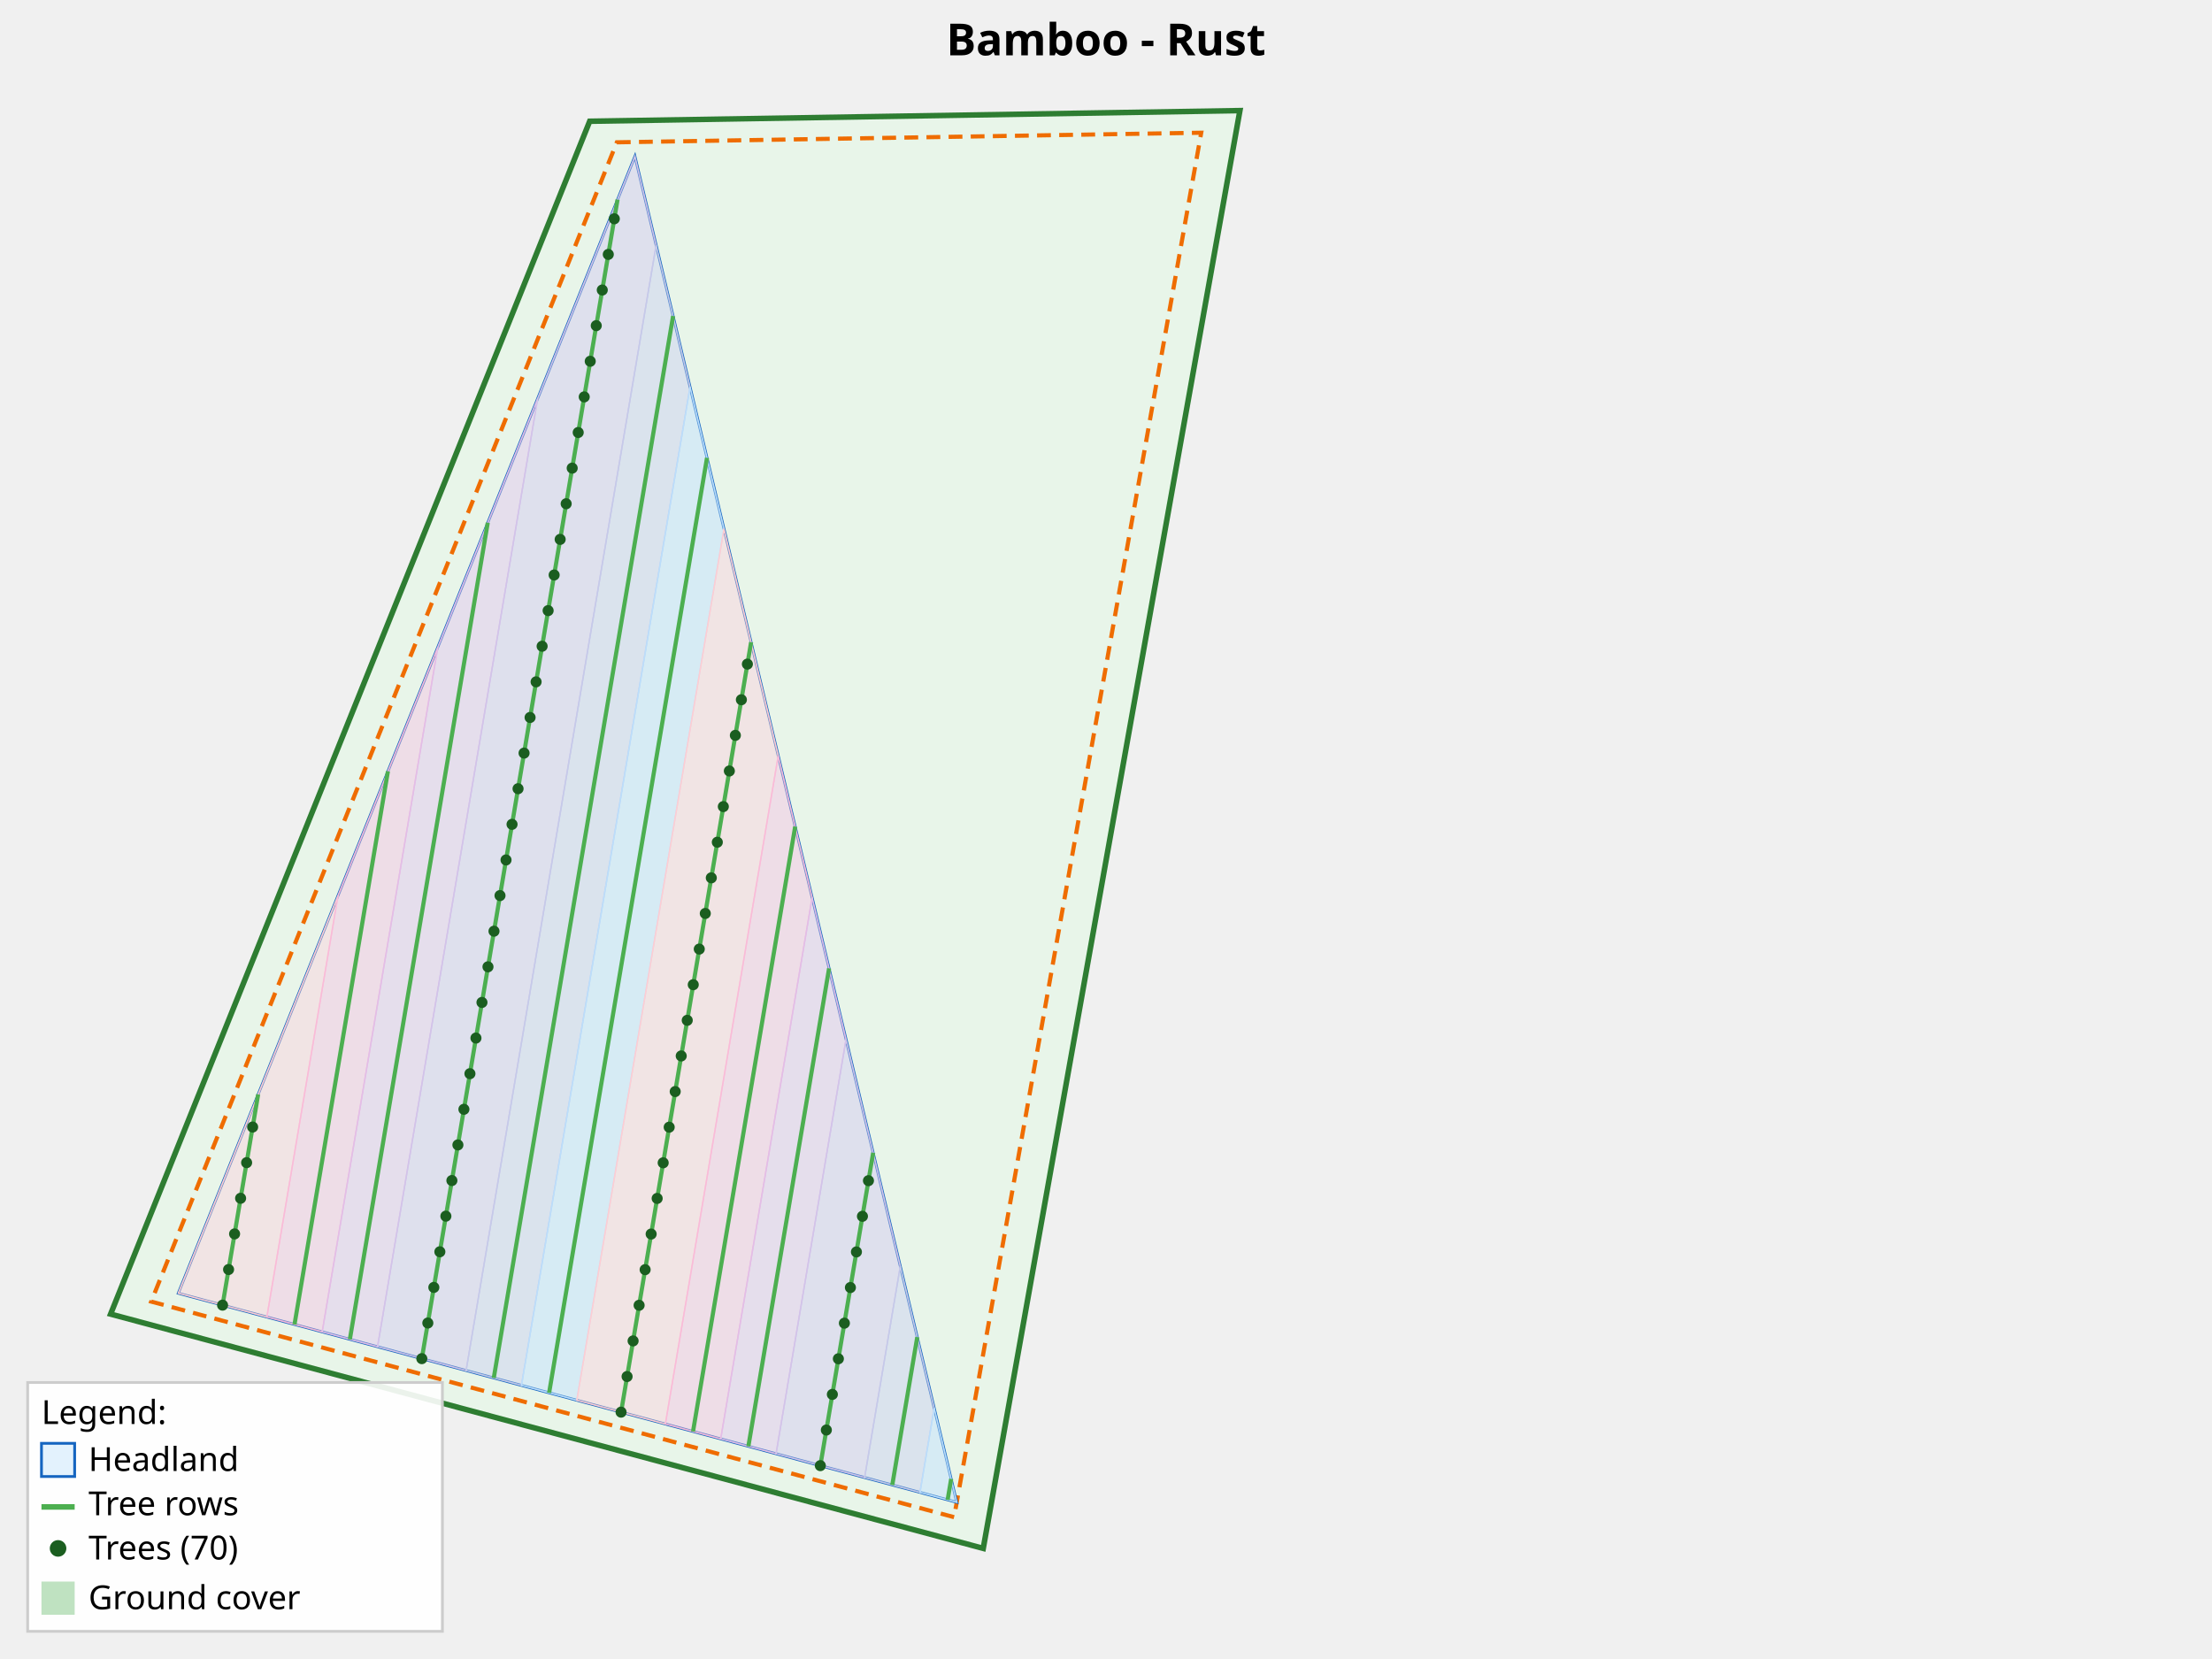
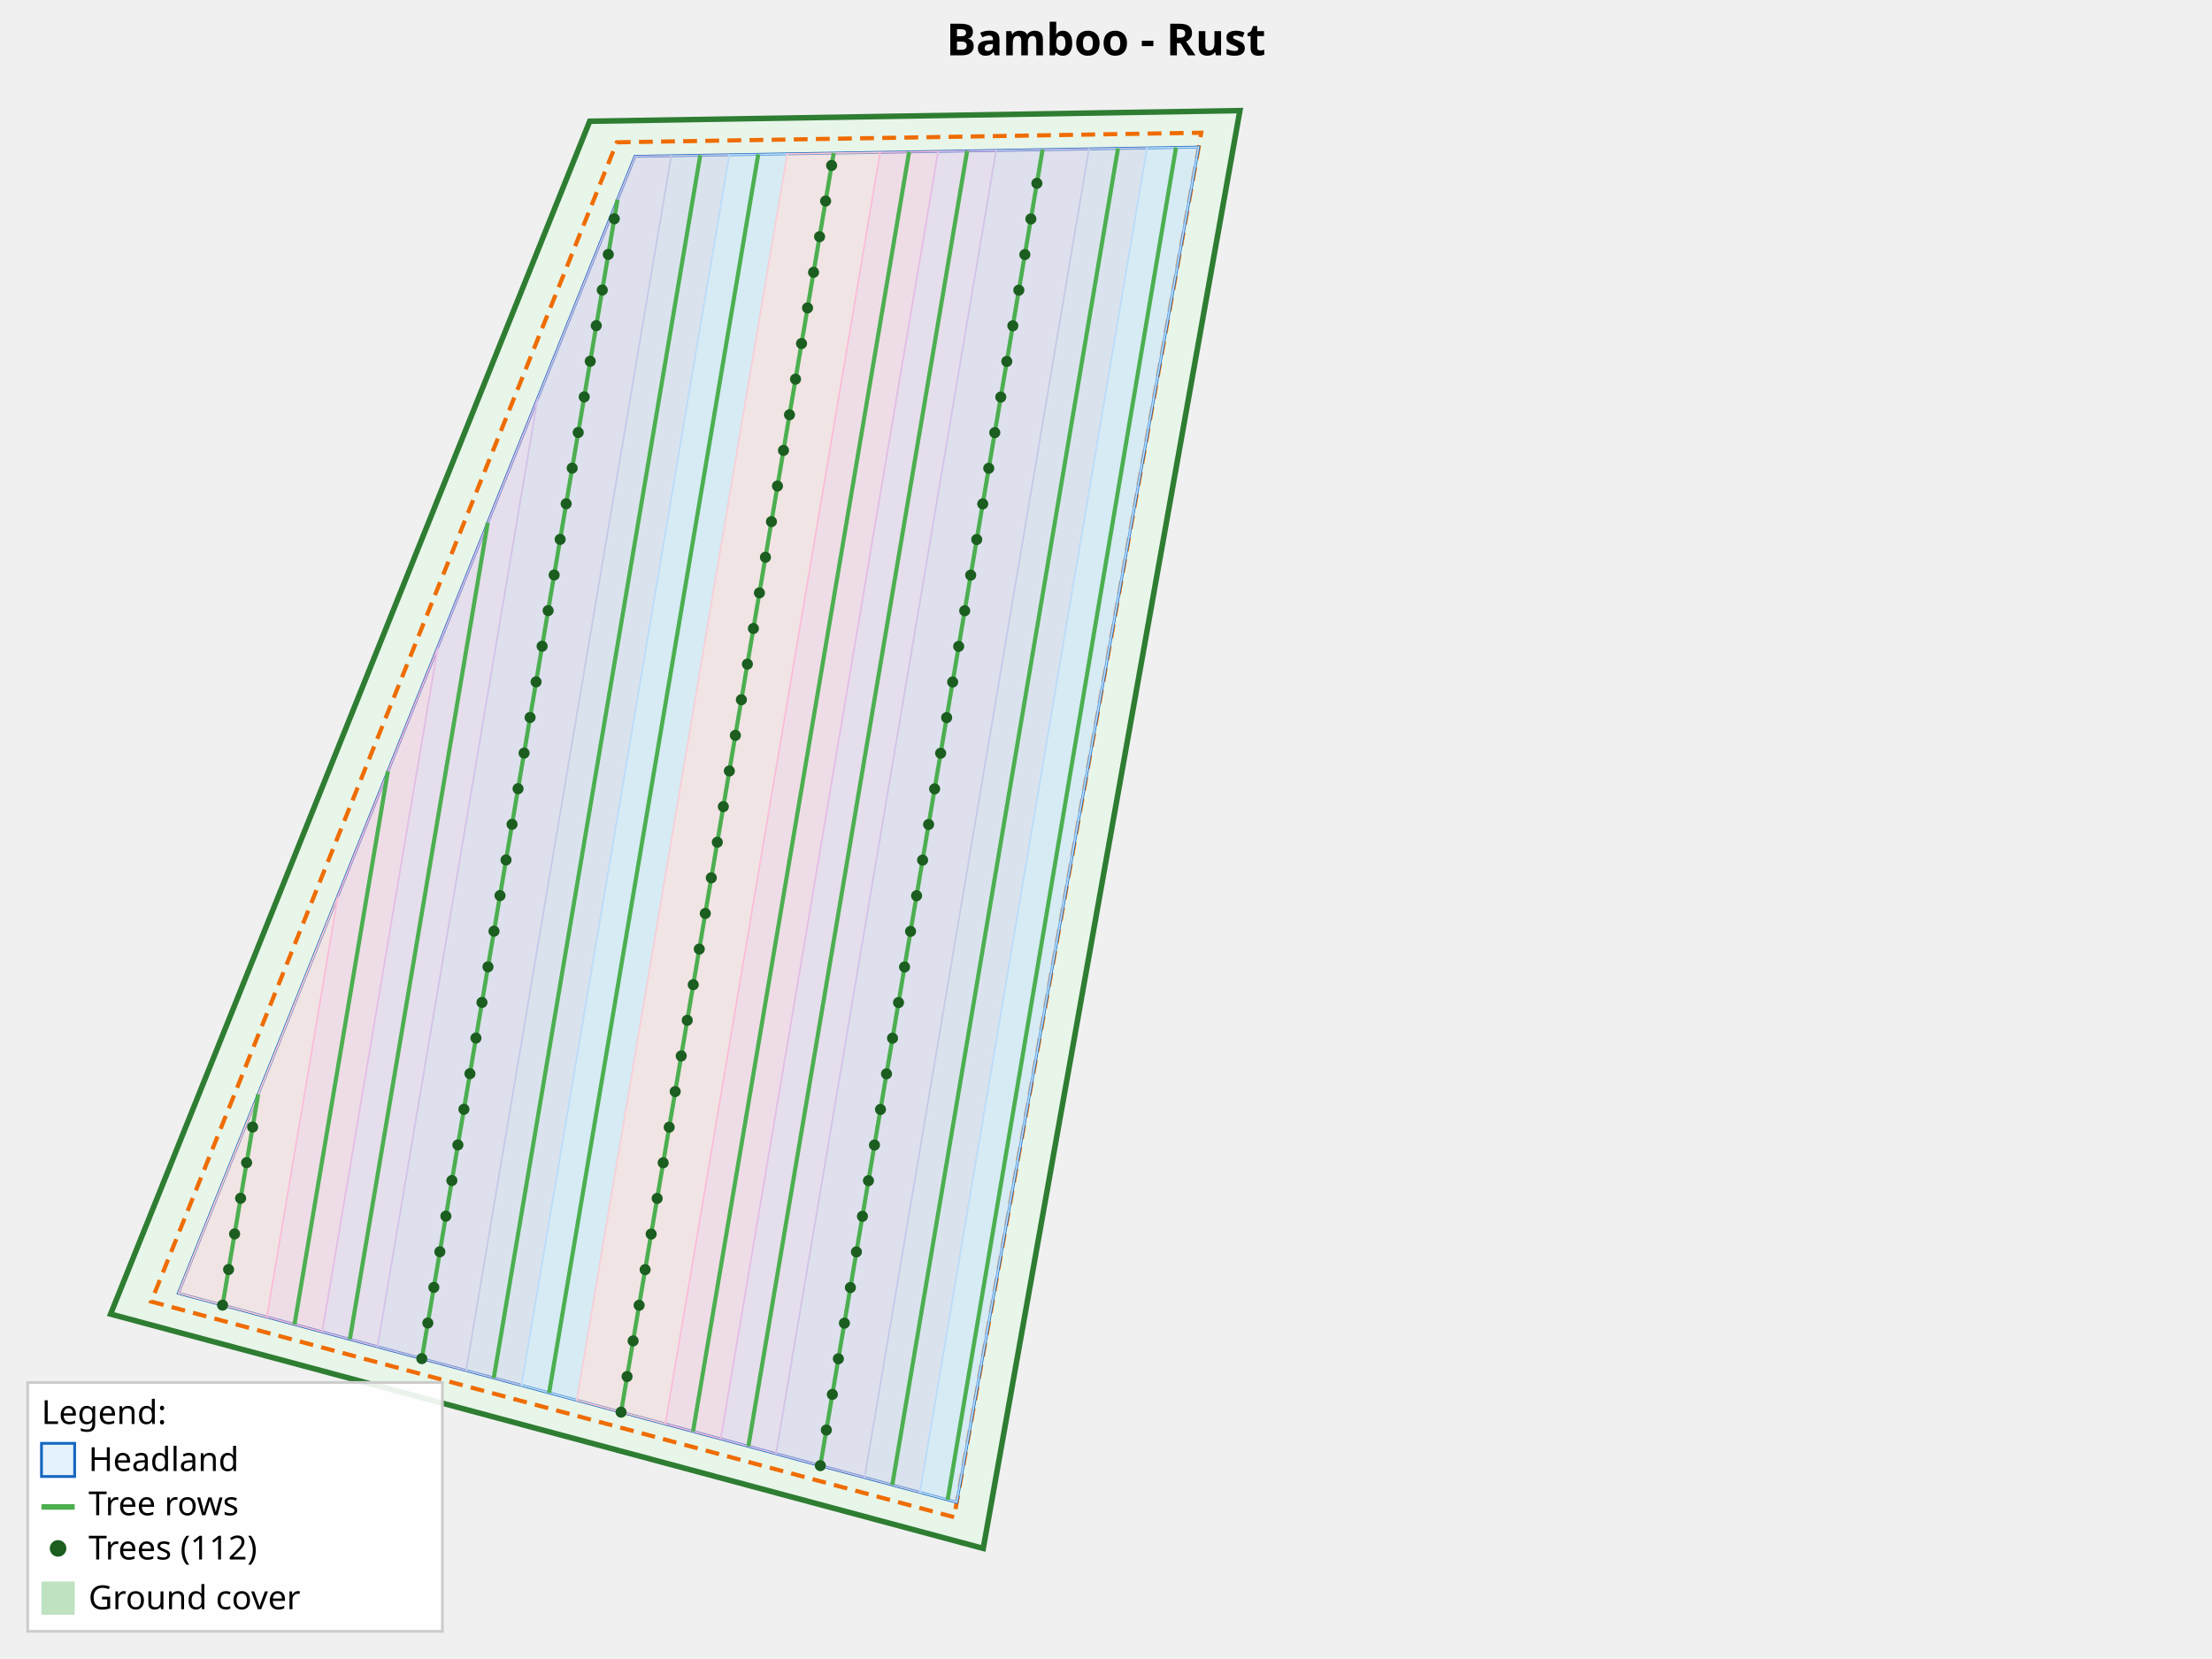
<svg xmlns="http://www.w3.org/2000/svg" width="800" height="600" style="background: white;">
  <style>
    .label { font-family: sans-serif; font-size: 12px; }
    .title { font-family: sans-serif; font-size: 16px; font-weight: bold; }
  </style>
  <text x="400" y="20" class="title" text-anchor="middle">Bamboo - Rust</text>
  <path d="M 213.273,43.852 L 40,475.258 L 355.605,560 L 448.43,40 L 213.273,43.852 Z" fill="#e8f5e9" stroke="#2e7d32" stroke-width="2" />
  <path d="M 223.086,51.466 L 434.437,48.004 L 345.058,548.704 L 54.687,470.737 L 223.086,51.466 Z" fill="none" stroke="#ef6c00" stroke-width="1.5" stroke-dasharray="5,3" />
-   <path d="M 346.019,543.319 L 64.478,467.723 L 229.628,56.542 L 346.019,543.319 Z" fill="#e3f2fd" fill-opacity="0.3" stroke="#1565c0" stroke-width="1" />
+   <path d="M 346.019,543.319 L 64.478,467.723 L 229.628,56.542 L 433.509,53.202 L 346.019,543.319 Z" fill="#e3f2fd" fill-opacity="0.3" stroke="#1565c0" stroke-width="1" />
  <path d="M 64.478,467.723 L 122.245,323.894 L 96.506,476.323 L 64.478,467.723 Z" fill="#ffcdd2" fill-opacity="0.4" stroke="#ffcdd2" stroke-width="0.5" />
-   <path d="M 96.506,476.323 L 122.245,323.894 L 158.351,234 L 116.524,481.697 L 96.506,476.323 Z" fill="#f8bbd9" fill-opacity="0.4" stroke="#f8bbd9" stroke-width="0.5" />
-   <path d="M 116.524,481.697 L 158.351,234 L 194.457,144.107 L 136.542,487.072 L 116.524,481.697 Z" fill="#e1bee7" fill-opacity="0.4" stroke="#e1bee7" stroke-width="0.5" />
-   <path d="M 136.542,487.072 L 194.457,144.107 L 229.628,56.542 L 237.304,88.645 L 168.57,495.672 L 136.542,487.072 Z" fill="#d1c4e9" fill-opacity="0.4" stroke="#d1c4e9" stroke-width="0.5" />
-   <path d="M 168.57,495.672 L 237.304,88.645 L 249.569,139.935 L 188.588,501.047 L 168.57,495.672 Z" fill="#c5cae9" fill-opacity="0.4" stroke="#c5cae9" stroke-width="0.5" />
-   <path d="M 188.588,501.047 L 249.569,139.935 L 261.833,191.226 L 208.606,506.422 L 188.588,501.047 Z" fill="#bbdefb" fill-opacity="0.4" stroke="#bbdefb" stroke-width="0.5" />
-   <path d="M 208.606,506.422 L 261.833,191.226 L 281.455,273.292 L 240.634,515.022 L 208.606,506.422 Z" fill="#ffcdd2" fill-opacity="0.4" stroke="#ffcdd2" stroke-width="0.5" />
-   <path d="M 240.634,515.022 L 281.455,273.292 L 293.719,324.582 L 260.652,520.397 L 240.634,515.022 Z" fill="#f8bbd9" fill-opacity="0.4" stroke="#f8bbd9" stroke-width="0.5" />
-   <path d="M 260.652,520.397 L 293.719,324.582 L 305.983,375.873 L 280.669,525.772 L 260.652,520.397 Z" fill="#e1bee7" fill-opacity="0.4" stroke="#e1bee7" stroke-width="0.5" />
-   <path d="M 280.669,525.772 L 305.983,375.873 L 325.605,457.939 L 312.697,534.371 L 280.669,525.772 Z" fill="#d1c4e9" fill-opacity="0.4" stroke="#d1c4e9" stroke-width="0.5" />
-   <path d="M 312.697,534.371 L 325.605,457.939 L 337.869,509.229 L 332.715,539.746 L 312.697,534.371 Z" fill="#c5cae9" fill-opacity="0.4" stroke="#c5cae9" stroke-width="0.5" />
-   <path d="M 332.715,539.746 L 337.869,509.229 L 346.019,543.319 L 332.715,539.746 Z" fill="#bbdefb" fill-opacity="0.4" stroke="#bbdefb" stroke-width="0.5" />
-   <path d="M 80.492,472.023 L 93.361,395.808" fill="none" stroke="#4caf50" stroke-width="1.5" />
-   <path d="M 106.515,479.01 L 140.298,278.947" fill="none" stroke="#4caf50" stroke-width="1.5" />
-   <path d="M 126.533,484.385 L 176.404,189.054" fill="none" stroke="#4caf50" stroke-width="1.5" />
-   <path d="M 152.556,491.372 L 223.342,72.193" fill="none" stroke="#4caf50" stroke-width="1.5" />
-   <path d="M 178.579,498.36 L 243.437,114.29" fill="none" stroke="#4caf50" stroke-width="1.5" />
-   <path d="M 198.597,503.734 L 255.701,165.581" fill="none" stroke="#4caf50" stroke-width="1.5" />
-   <path d="M 224.62,510.722 L 271.644,232.259" fill="none" stroke="#4caf50" stroke-width="1.5" />
-   <path d="M 250.643,517.709 L 287.587,298.937" fill="none" stroke="#4caf50" stroke-width="1.5" />
-   <path d="M 270.66,523.084 L 299.851,350.228" fill="none" stroke="#4caf50" stroke-width="1.5" />
-   <path d="M 296.683,530.071 L 315.794,416.906" fill="none" stroke="#4caf50" stroke-width="1.5" />
-   <path d="M 322.706,537.059 L 331.737,483.584" fill="none" stroke="#4caf50" stroke-width="1.5" />
-   <path d="M 342.724,542.434 L 344,534.875" fill="none" stroke="#4caf50" stroke-width="1.5" />
+   <path d="M 96.506,476.323 L 122.245,323.894 L 158.35,234.001 L 116.524,481.697 L 96.506,476.323 Z" fill="#f8bbd9" fill-opacity="0.4" stroke="#f8bbd9" stroke-width="0.5" />
+   <path d="M 116.524,481.697 L 158.35,234.001 L 194.456,144.109 L 136.542,487.072 L 116.524,481.697 Z" fill="#e1bee7" fill-opacity="0.4" stroke="#e1bee7" stroke-width="0.5" />
+   <path d="M 136.542,487.072 L 194.456,144.109 L 229.628,56.542 L 242.762,56.327 L 168.57,495.672 L 136.542,487.072 Z" fill="#d1c4e9" fill-opacity="0.4" stroke="#d1c4e9" stroke-width="0.5" />
+   <path d="M 168.57,495.672 L 242.762,56.327 L 263.746,55.983 L 188.588,501.047 L 168.57,495.672 Z" fill="#c5cae9" fill-opacity="0.4" stroke="#c5cae9" stroke-width="0.5" />
+   <path d="M 188.588,501.047 L 263.746,55.983 L 284.73,55.639 L 208.606,506.422 L 188.588,501.047 Z" fill="#bbdefb" fill-opacity="0.4" stroke="#bbdefb" stroke-width="0.5" />
+   <path d="M 208.606,506.422 L 284.73,55.639 L 318.305,55.089 L 240.634,515.022 L 208.606,506.422 Z" fill="#ffcdd2" fill-opacity="0.4" stroke="#ffcdd2" stroke-width="0.5" />
+   <path d="M 240.634,515.022 L 318.305,55.089 L 339.289,54.746 L 260.652,520.397 L 240.634,515.022 Z" fill="#f8bbd9" fill-opacity="0.4" stroke="#f8bbd9" stroke-width="0.5" />
+   <path d="M 260.652,520.397 L 339.289,54.746 L 360.273,54.402 L 280.669,525.772 L 260.652,520.397 Z" fill="#e1bee7" fill-opacity="0.4" stroke="#e1bee7" stroke-width="0.5" />
+   <path d="M 280.669,525.772 L 360.273,54.402 L 393.847,53.852 L 312.698,534.371 L 280.669,525.772 Z" fill="#d1c4e9" fill-opacity="0.4" stroke="#d1c4e9" stroke-width="0.5" />
+   <path d="M 312.698,534.371 L 393.847,53.852 L 414.832,53.508 L 332.715,539.746 L 312.698,534.371 Z" fill="#c5cae9" fill-opacity="0.4" stroke="#c5cae9" stroke-width="0.5" />
+   <path d="M 332.715,539.746 L 414.832,53.508 L 433.509,53.202 L 346.019,543.319 L 332.715,539.746 Z" fill="#bbdefb" fill-opacity="0.4" stroke="#bbdefb" stroke-width="0.5" />
+   <path d="M 80.492,472.023 L 93.361,395.809" fill="none" stroke="#4caf50" stroke-width="1.5" />
+   <path d="M 106.515,479.01 L 140.298,278.948" fill="none" stroke="#4caf50" stroke-width="1.5" />
+   <path d="M 126.533,484.385 L 176.403,189.055" fill="none" stroke="#4caf50" stroke-width="1.5" />
+   <path d="M 152.556,491.372 L 223.341,72.194" fill="none" stroke="#4caf50" stroke-width="1.5" />
+   <path d="M 178.579,498.36 L 253.254,56.155" fill="none" stroke="#4caf50" stroke-width="1.5" />
+   <path d="M 198.597,503.734 L 274.238,55.811" fill="none" stroke="#4caf50" stroke-width="1.5" />
+   <path d="M 224.62,510.722 L 301.517,55.364" fill="none" stroke="#4caf50" stroke-width="1.5" />
+   <path d="M 250.643,517.709 L 328.797,54.917" fill="none" stroke="#4caf50" stroke-width="1.5" />
+   <path d="M 270.66,523.084 L 349.781,54.574" fill="none" stroke="#4caf50" stroke-width="1.5" />
+   <path d="M 296.683,530.071 L 377.06,54.127" fill="none" stroke="#4caf50" stroke-width="1.5" />
+   <path d="M 322.706,537.059 L 404.339,53.68" fill="none" stroke="#4caf50" stroke-width="1.5" />
+   <path d="M 342.724,542.434 L 425.324,53.336" fill="none" stroke="#4caf50" stroke-width="1.5" />
  <circle cx="80.492" cy="472.023" r="2" fill="#1b5e20" />
  <circle cx="82.667" cy="459.14" r="2" fill="#1b5e20" />
  <circle cx="84.843" cy="446.258" r="2" fill="#1b5e20" />
  <circle cx="87.018" cy="433.375" r="2" fill="#1b5e20" />
  <circle cx="89.193" cy="420.492" r="2" fill="#1b5e20" />
-   <circle cx="91.369" cy="407.61" r="2" fill="#1b5e20" />
+   <circle cx="91.368" cy="407.61" r="2" fill="#1b5e20" />
  <circle cx="152.556" cy="491.372" r="2" fill="#1b5e20" />
  <circle cx="154.731" cy="478.49" r="2" fill="#1b5e20" />
  <circle cx="156.907" cy="465.607" r="2" fill="#1b5e20" />
  <circle cx="159.082" cy="452.724" r="2" fill="#1b5e20" />
-   <circle cx="161.258" cy="439.842" r="2" fill="#1b5e20" />
+   <circle cx="161.257" cy="439.842" r="2" fill="#1b5e20" />
  <circle cx="163.433" cy="426.959" r="2" fill="#1b5e20" />
  <circle cx="165.608" cy="414.077" r="2" fill="#1b5e20" />
  <circle cx="167.784" cy="401.194" r="2" fill="#1b5e20" />
  <circle cx="169.959" cy="388.311" r="2" fill="#1b5e20" />
  <circle cx="172.135" cy="375.429" r="2" fill="#1b5e20" />
  <circle cx="174.31" cy="362.546" r="2" fill="#1b5e20" />
  <circle cx="176.485" cy="349.663" r="2" fill="#1b5e20" />
  <circle cx="178.661" cy="336.781" r="2" fill="#1b5e20" />
  <circle cx="180.836" cy="323.898" r="2" fill="#1b5e20" />
  <circle cx="183.012" cy="311.016" r="2" fill="#1b5e20" />
  <circle cx="185.187" cy="298.133" r="2" fill="#1b5e20" />
  <circle cx="187.363" cy="285.25" r="2" fill="#1b5e20" />
  <circle cx="189.538" cy="272.368" r="2" fill="#1b5e20" />
-   <circle cx="191.714" cy="259.485" r="2" fill="#1b5e20" />
+   <circle cx="191.713" cy="259.485" r="2" fill="#1b5e20" />
  <circle cx="193.889" cy="246.603" r="2" fill="#1b5e20" />
-   <circle cx="196.065" cy="233.72" r="2" fill="#1b5e20" />
+   <circle cx="196.064" cy="233.72" r="2" fill="#1b5e20" />
  <circle cx="198.24" cy="220.837" r="2" fill="#1b5e20" />
-   <circle cx="200.416" cy="207.955" r="2" fill="#1b5e20" />
+   <circle cx="200.415" cy="207.955" r="2" fill="#1b5e20" />
  <circle cx="202.591" cy="195.072" r="2" fill="#1b5e20" />
  <circle cx="204.766" cy="182.189" r="2" fill="#1b5e20" />
  <circle cx="206.942" cy="169.307" r="2" fill="#1b5e20" />
  <circle cx="209.117" cy="156.424" r="2" fill="#1b5e20" />
  <circle cx="211.293" cy="143.542" r="2" fill="#1b5e20" />
  <circle cx="213.468" cy="130.659" r="2" fill="#1b5e20" />
  <circle cx="215.644" cy="117.776" r="2" fill="#1b5e20" />
-   <circle cx="217.82" cy="104.894" r="2" fill="#1b5e20" />
+   <circle cx="217.819" cy="104.894" r="2" fill="#1b5e20" />
  <circle cx="219.995" cy="92.011" r="2" fill="#1b5e20" />
-   <circle cx="222.171" cy="79.129" r="2" fill="#1b5e20" />
+   <circle cx="222.17" cy="79.129" r="2" fill="#1b5e20" />
  <circle cx="224.62" cy="510.722" r="2" fill="#1b5e20" />
  <circle cx="226.795" cy="497.839" r="2" fill="#1b5e20" />
  <circle cx="228.971" cy="484.957" r="2" fill="#1b5e20" />
  <circle cx="231.146" cy="472.074" r="2" fill="#1b5e20" />
  <circle cx="233.322" cy="459.191" r="2" fill="#1b5e20" />
  <circle cx="235.497" cy="446.309" r="2" fill="#1b5e20" />
  <circle cx="237.673" cy="433.426" r="2" fill="#1b5e20" />
  <circle cx="239.848" cy="420.543" r="2" fill="#1b5e20" />
-   <circle cx="242.024" cy="407.661" r="2" fill="#1b5e20" />
+   <circle cx="242.023" cy="407.661" r="2" fill="#1b5e20" />
  <circle cx="244.199" cy="394.778" r="2" fill="#1b5e20" />
-   <circle cx="246.375" cy="381.896" r="2" fill="#1b5e20" />
+   <circle cx="246.374" cy="381.896" r="2" fill="#1b5e20" />
  <circle cx="248.55" cy="369.013" r="2" fill="#1b5e20" />
-   <circle cx="250.726" cy="356.13" r="2" fill="#1b5e20" />
+   <circle cx="250.725" cy="356.13" r="2" fill="#1b5e20" />
  <circle cx="252.901" cy="343.248" r="2" fill="#1b5e20" />
-   <circle cx="255.077" cy="330.365" r="2" fill="#1b5e20" />
+   <circle cx="255.076" cy="330.365" r="2" fill="#1b5e20" />
  <circle cx="257.252" cy="317.483" r="2" fill="#1b5e20" />
-   <circle cx="259.428" cy="304.6" r="2" fill="#1b5e20" />
+   <circle cx="259.427" cy="304.6" r="2" fill="#1b5e20" />
  <circle cx="261.603" cy="291.717" r="2" fill="#1b5e20" />
-   <circle cx="263.779" cy="278.835" r="2" fill="#1b5e20" />
+   <circle cx="263.778" cy="278.835" r="2" fill="#1b5e20" />
  <circle cx="265.954" cy="265.952" r="2" fill="#1b5e20" />
  <circle cx="268.13" cy="253.07" r="2" fill="#1b5e20" />
  <circle cx="270.305" cy="240.187" r="2" fill="#1b5e20" />
+   <circle cx="272.481" cy="227.304" r="2" fill="#1b5e20" />
+   <circle cx="274.656" cy="214.422" r="2" fill="#1b5e20" />
+   <circle cx="276.832" cy="201.539" r="2" fill="#1b5e20" />
+   <circle cx="279.007" cy="188.657" r="2" fill="#1b5e20" />
+   <circle cx="281.183" cy="175.774" r="2" fill="#1b5e20" />
+   <circle cx="283.358" cy="162.891" r="2" fill="#1b5e20" />
+   <circle cx="285.534" cy="150.009" r="2" fill="#1b5e20" />
+   <circle cx="287.709" cy="137.126" r="2" fill="#1b5e20" />
+   <circle cx="289.885" cy="124.244" r="2" fill="#1b5e20" />
+   <circle cx="292.061" cy="111.361" r="2" fill="#1b5e20" />
+   <circle cx="294.236" cy="98.478" r="2" fill="#1b5e20" />
+   <circle cx="296.412" cy="85.596" r="2" fill="#1b5e20" />
+   <circle cx="298.587" cy="72.713" r="2" fill="#1b5e20" />
+   <circle cx="300.763" cy="59.831" r="2" fill="#1b5e20" />
  <circle cx="296.683" cy="530.071" r="2" fill="#1b5e20" />
  <circle cx="298.859" cy="517.189" r="2" fill="#1b5e20" />
  <circle cx="301.034" cy="504.306" r="2" fill="#1b5e20" />
  <circle cx="303.21" cy="491.424" r="2" fill="#1b5e20" />
  <circle cx="305.386" cy="478.541" r="2" fill="#1b5e20" />
  <circle cx="307.561" cy="465.658" r="2" fill="#1b5e20" />
  <circle cx="309.737" cy="452.776" r="2" fill="#1b5e20" />
  <circle cx="311.912" cy="439.893" r="2" fill="#1b5e20" />
  <circle cx="314.088" cy="427.011" r="2" fill="#1b5e20" />
+   <circle cx="316.263" cy="414.128" r="2" fill="#1b5e20" />
+   <circle cx="318.439" cy="401.245" r="2" fill="#1b5e20" />
+   <circle cx="320.614" cy="388.363" r="2" fill="#1b5e20" />
+   <circle cx="322.79" cy="375.48" r="2" fill="#1b5e20" />
+   <circle cx="324.965" cy="362.598" r="2" fill="#1b5e20" />
+   <circle cx="327.141" cy="349.715" r="2" fill="#1b5e20" />
+   <circle cx="329.317" cy="336.832" r="2" fill="#1b5e20" />
+   <circle cx="331.492" cy="323.95" r="2" fill="#1b5e20" />
+   <circle cx="333.668" cy="311.067" r="2" fill="#1b5e20" />
+   <circle cx="335.843" cy="298.185" r="2" fill="#1b5e20" />
+   <circle cx="338.019" cy="285.302" r="2" fill="#1b5e20" />
+   <circle cx="340.195" cy="272.419" r="2" fill="#1b5e20" />
+   <circle cx="342.37" cy="259.537" r="2" fill="#1b5e20" />
+   <circle cx="344.546" cy="246.654" r="2" fill="#1b5e20" />
+   <circle cx="346.721" cy="233.772" r="2" fill="#1b5e20" />
+   <circle cx="348.897" cy="220.889" r="2" fill="#1b5e20" />
+   <circle cx="351.073" cy="208.006" r="2" fill="#1b5e20" />
+   <circle cx="353.248" cy="195.124" r="2" fill="#1b5e20" />
+   <circle cx="355.424" cy="182.241" r="2" fill="#1b5e20" />
+   <circle cx="357.599" cy="169.359" r="2" fill="#1b5e20" />
+   <circle cx="359.775" cy="156.476" r="2" fill="#1b5e20" />
+   <circle cx="361.951" cy="143.593" r="2" fill="#1b5e20" />
+   <circle cx="364.126" cy="130.711" r="2" fill="#1b5e20" />
+   <circle cx="366.302" cy="117.828" r="2" fill="#1b5e20" />
+   <circle cx="368.478" cy="104.946" r="2" fill="#1b5e20" />
+   <circle cx="370.653" cy="92.063" r="2" fill="#1b5e20" />
+   <circle cx="372.829" cy="79.18" r="2" fill="#1b5e20" />
+   <circle cx="375.005" cy="66.298" r="2" fill="#1b5e20" />
  <g transform="translate(10, 500)">
    <rect x="0" y="0" width="150" height="90" fill="white" fill-opacity="0.9" stroke="#ccc" />
    <text x="5" y="15" class="label">Legend:</text>
    <rect x="5" y="22" width="12" height="12" fill="#e3f2fd" stroke="#1565c0" />
    <text x="22" y="32" class="label">Headland</text>
    <line x1="5" y1="45" x2="17" y2="45" stroke="#4caf50" stroke-width="2" />
    <text x="22" y="48" class="label">Tree rows</text>
    <circle cx="11" cy="60" r="3" fill="#1b5e20" />
-     <text x="22" y="64" class="label">Trees (70)</text>
+     <text x="22" y="64" class="label">Trees (112)</text>
    <rect x="5" y="72" width="12" height="12" fill="#81c784" fill-opacity="0.5" />
    <text x="22" y="82" class="label">Ground cover</text>
  </g>
</svg>
